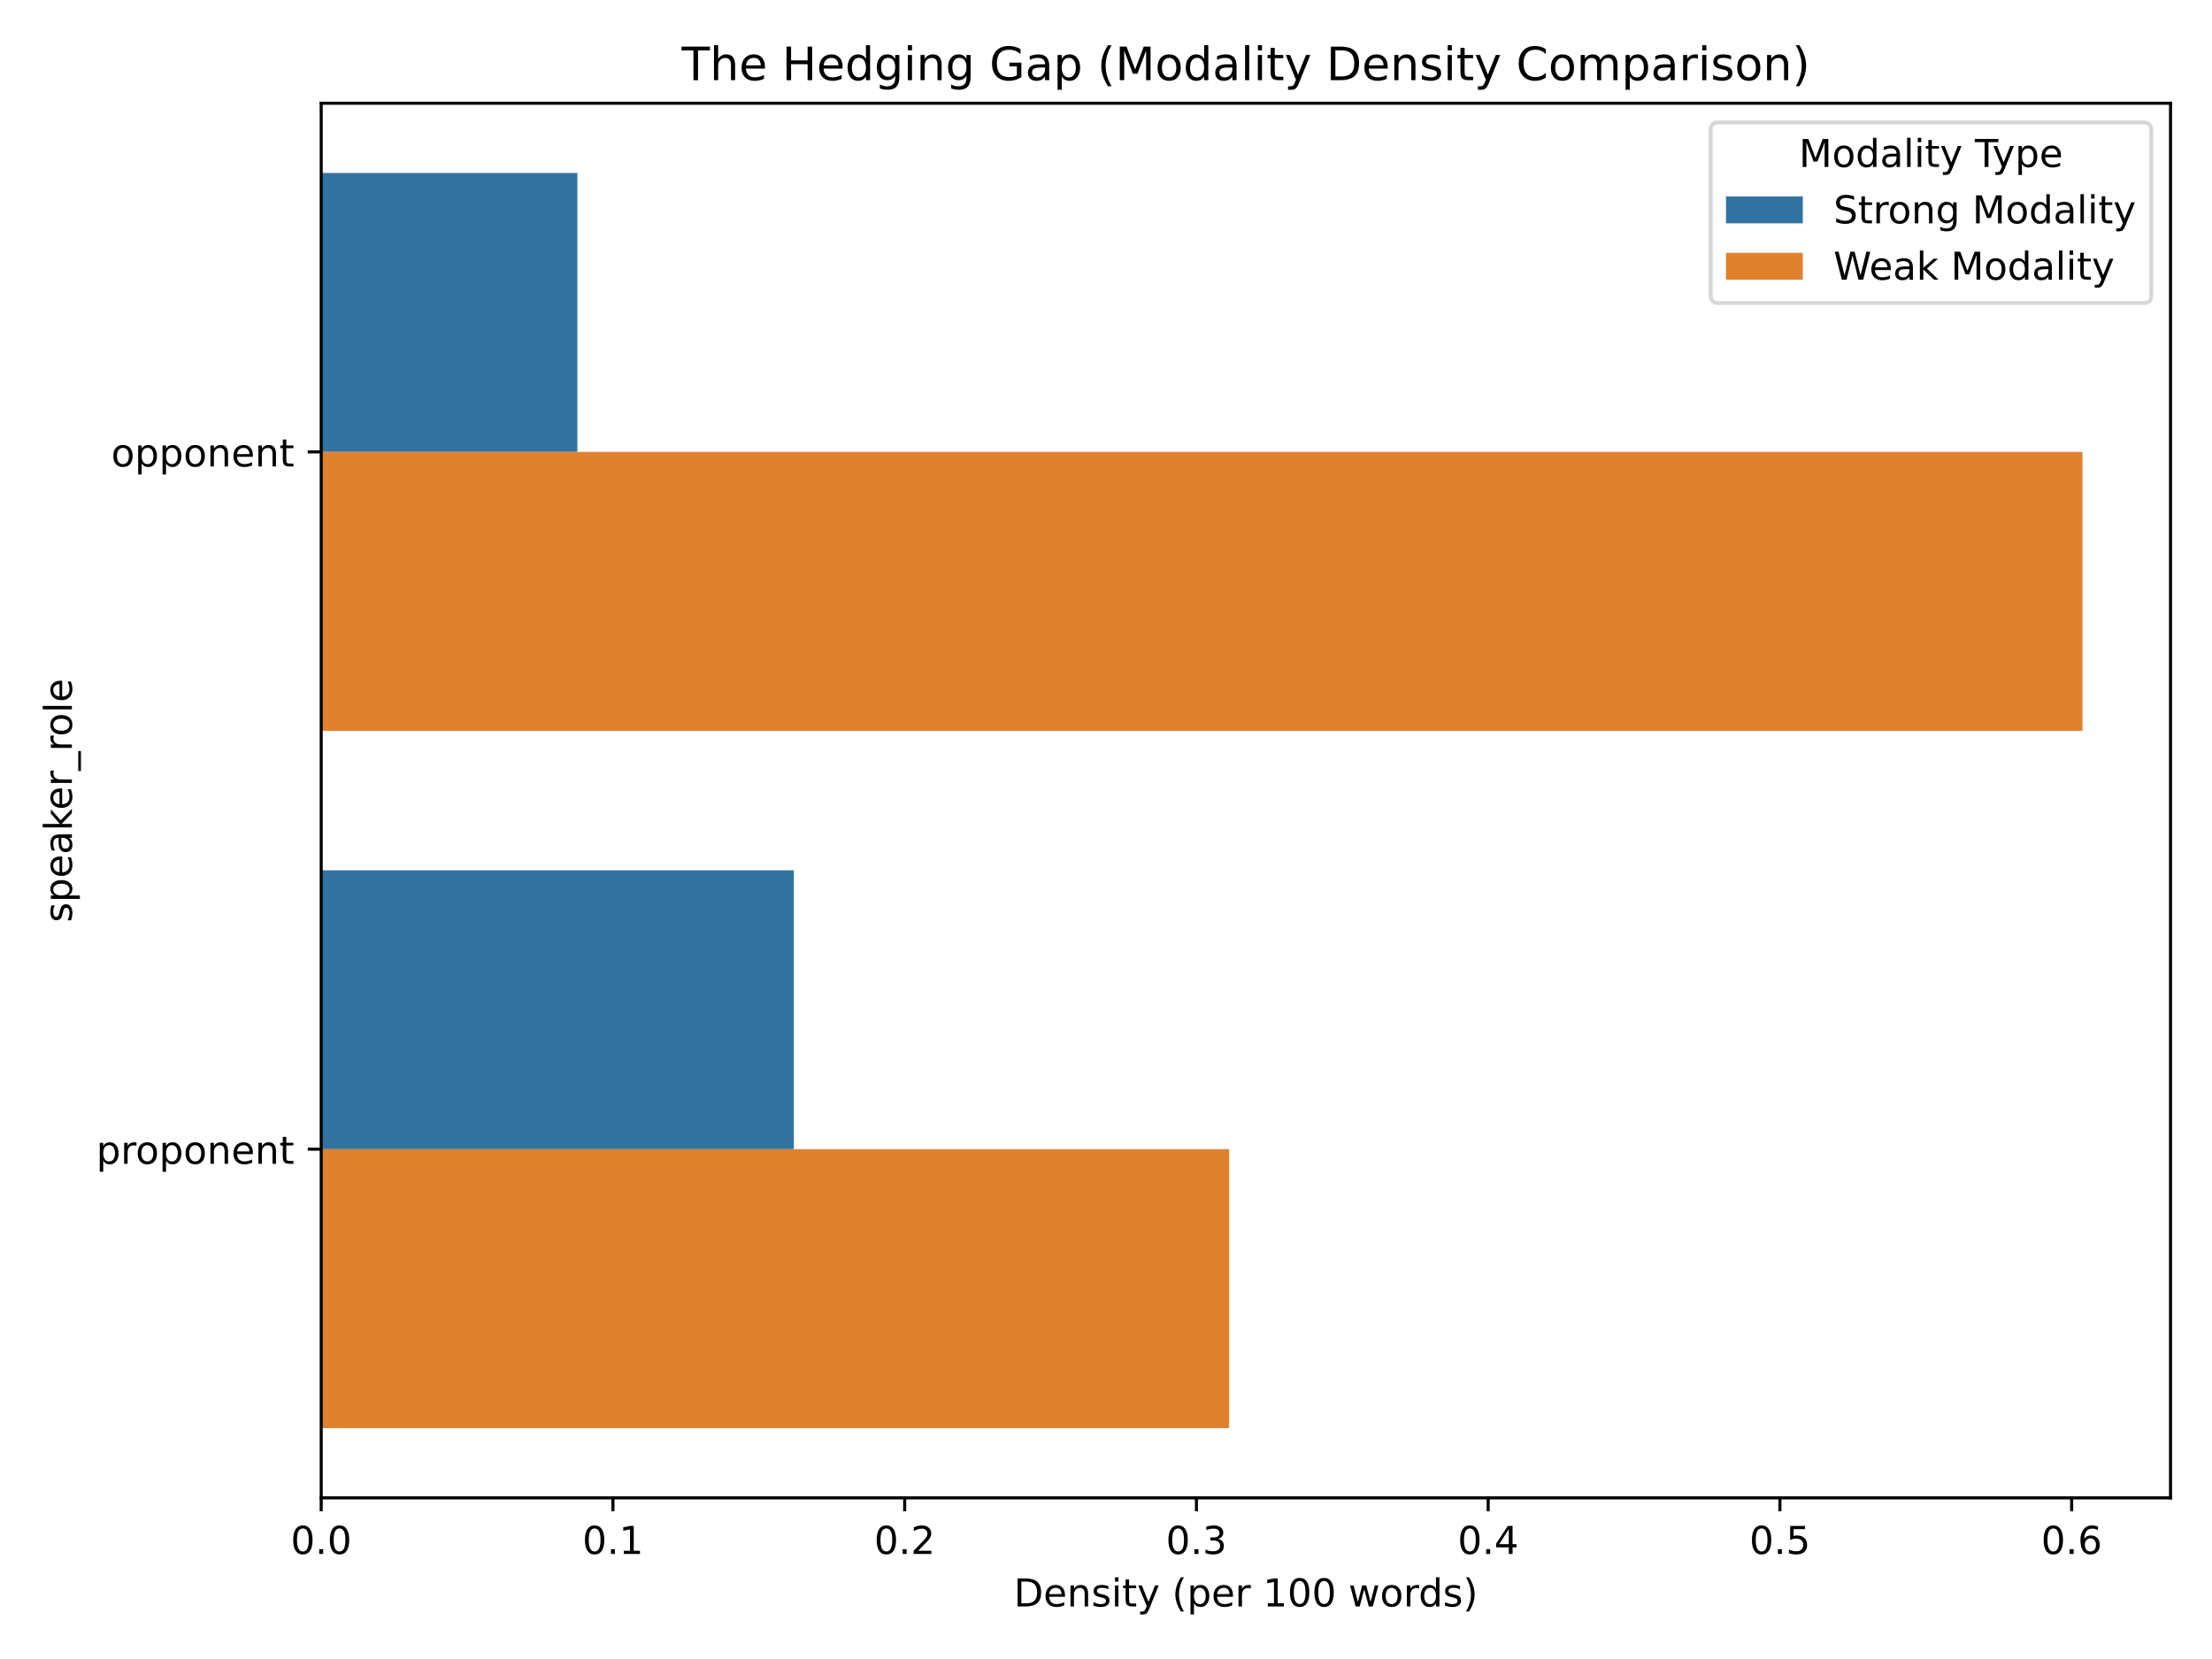
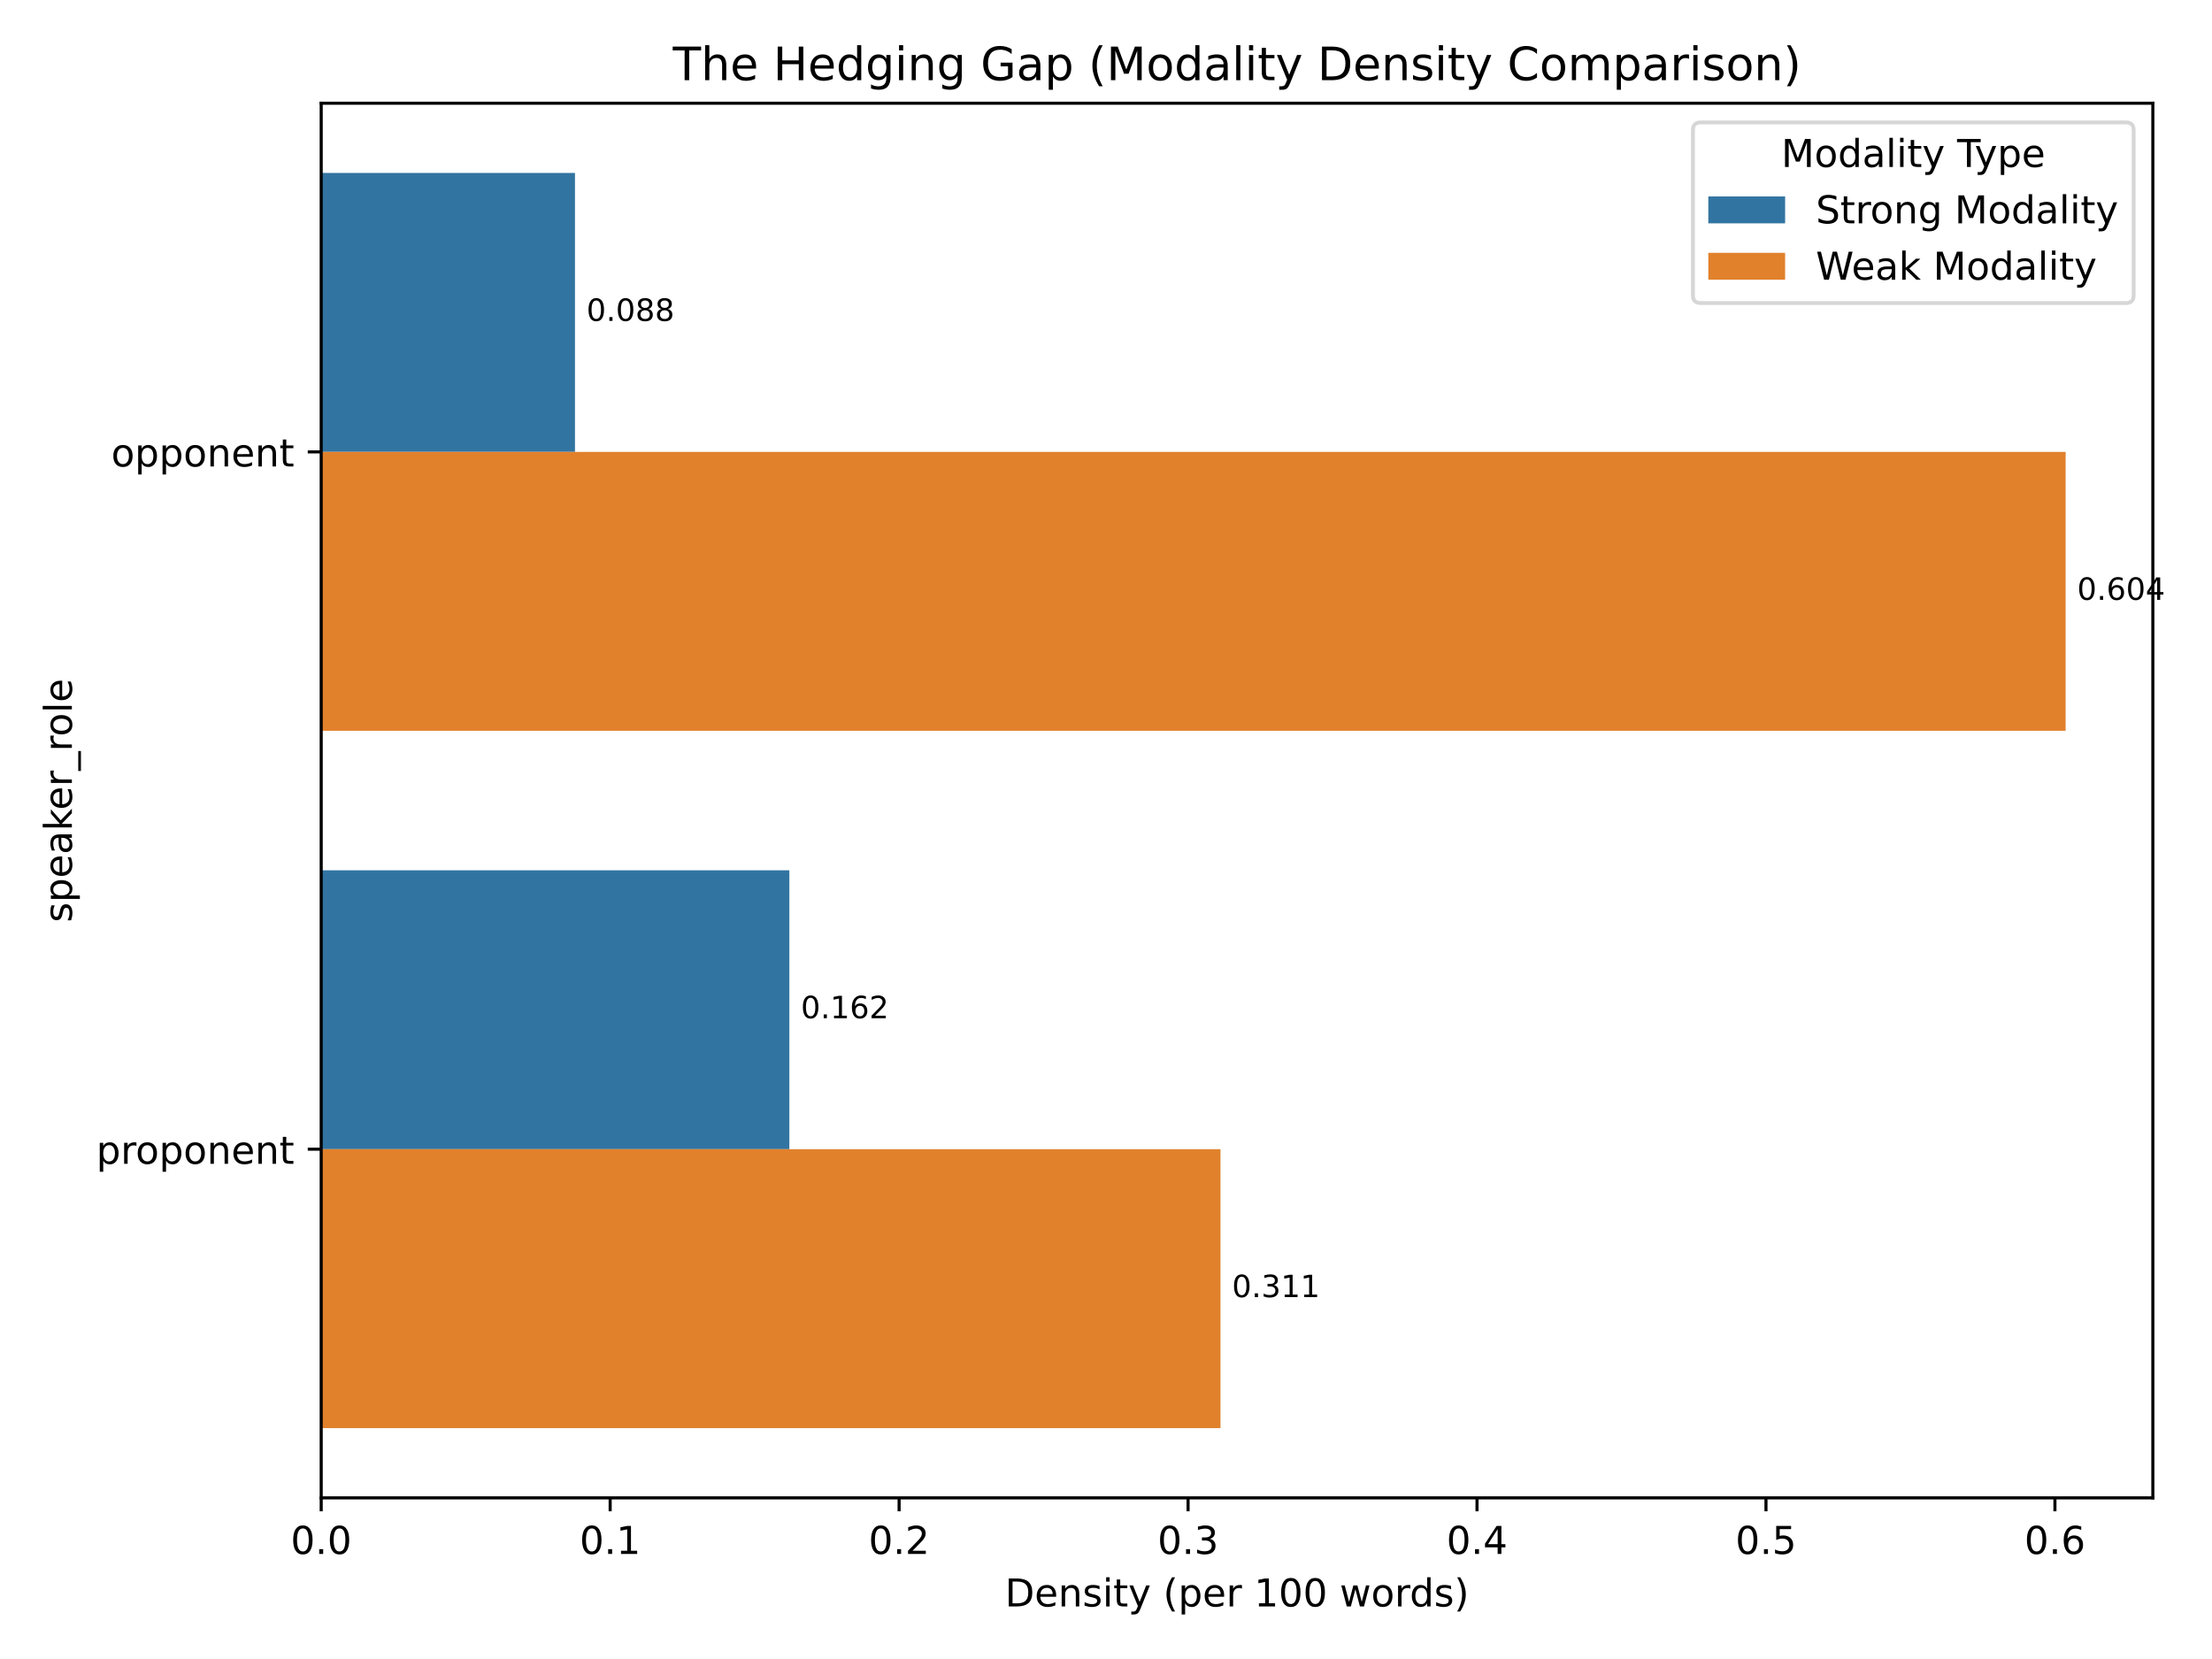
<svg xmlns="http://www.w3.org/2000/svg" xmlns:xlink="http://www.w3.org/1999/xlink" width="576pt" height="432pt" viewBox="0 0 576 432" version="1.1">
  <defs>
    <style type="text/css">*{stroke-linejoin: round; stroke-linecap: butt}</style>
  </defs>
  <g id="figure_1">
    <g id="patch_1">
      <path d="M 0 432  L 576 432  L 576 0  L 0 0  z " style="fill: #ffffff" />
    </g>
    <g id="axes_1">
      <g id="patch_2">
-         <path d="M 83.641 390.04  L 565.2 390.04  L 565.2 26.88  L 83.641 26.88  z " style="fill: #ffffff" />
+         <path d="M 83.641 390.04  L 560.597 390.04  L 560.597 26.88  L 83.641 26.88  z " style="fill: #ffffff" />
      </g>
      <g id="patch_3">
-         <path d="M 83.641 45.038  L 150.361 45.038  L 150.361 117.67  L 83.641 117.67  z " clip-path="url(#p8d3c53ab87)" style="fill: #3274a1" />
+         <path d="M 83.641 45.038  L 149.724 45.038  L 149.724 117.67  L 83.641 117.67  z " clip-path="url(#p340802e835)" style="fill: #3274a1" />
      </g>
      <g id="patch_4">
-         <path d="M 83.641 226.618  L 206.722 226.618  L 206.722 299.25  L 83.641 299.25  z " clip-path="url(#p8d3c53ab87)" style="fill: #3274a1" />
+         <path d="M 83.641 226.618  L 205.545 226.618  L 205.545 299.25  L 83.641 299.25  z " clip-path="url(#p340802e835)" style="fill: #3274a1" />
      </g>
      <g id="patch_5">
-         <path d="M 83.641 117.67  L 542.269 117.67  L 542.269 190.302  L 83.641 190.302  z " clip-path="url(#p8d3c53ab87)" style="fill: #e1812c" />
+         <path d="M 83.641 117.67  L 537.885 117.67  L 537.885 190.302  L 83.641 190.302  z " clip-path="url(#p340802e835)" style="fill: #e1812c" />
      </g>
      <g id="patch_6">
-         <path d="M 83.641 299.25  L 320.069 299.25  L 320.069 371.882  L 83.641 371.882  z " clip-path="url(#p8d3c53ab87)" style="fill: #e1812c" />
+         <path d="M 83.641 299.25  L 317.81 299.25  L 317.81 371.882  L 83.641 371.882  z " clip-path="url(#p340802e835)" style="fill: #e1812c" />
      </g>
      <g id="patch_7">
-         <path d="M 83.641 117.67  L 83.641 117.67  L 83.641 117.67  L 83.641 117.67  z " clip-path="url(#p8d3c53ab87)" style="fill: #3274a1" />
+         <path d="M 83.641 117.67  L 83.641 117.67  L 83.641 117.67  L 83.641 117.67  z " clip-path="url(#p340802e835)" style="fill: #3274a1" />
      </g>
      <g id="patch_8">
-         <path d="M 83.641 117.67  L 83.641 117.67  L 83.641 117.67  L 83.641 117.67  z " clip-path="url(#p8d3c53ab87)" style="fill: #e1812c" />
+         <path d="M 83.641 117.67  L 83.641 117.67  L 83.641 117.67  L 83.641 117.67  z " clip-path="url(#p340802e835)" style="fill: #e1812c" />
      </g>
      <g id="matplotlib.axis_1">
        <g id="xtick_1">
          <g id="line2d_1">
            <defs>
-               <path id="mcd17a9b962" d="M 0 0  L 0 3.5  " style="stroke: #000000; stroke-width: 0.8" />
-             </defs>
-             <g>
-               <use xlink:href="#mcd17a9b962" x="83.641" y="390.04" style="stroke: #000000; stroke-width: 0.8" />
+               <path id="md236bd06fc" d="M 0 0  L 0 3.5  " style="stroke: #000000; stroke-width: 0.8" />
+             </defs>
+             <g>
+               <use xlink:href="#md236bd06fc" x="83.641" y="390.04" style="stroke: #000000; stroke-width: 0.8" />
            </g>
          </g>
          <g id="text_1">
            <g transform="translate(75.68969 404.6384) scale(0.1 -0.1)">
              <defs>
                <path id="DejaVuSans-30" d="M 2034 4250  Q 1547 4250 1301 3770  Q 1056 3291 1056 2328  Q 1056 1369 1301 889  Q 1547 409 2034 409  Q 2525 409 2770 889  Q 3016 1369 3016 2328  Q 3016 3291 2770 3770  Q 2525 4250 2034 4250  z M 2034 4750  Q 2819 4750 3233 4129  Q 3647 3509 3647 2328  Q 3647 1150 3233 529  Q 2819 -91 2034 -91  Q 1250 -91 836 529  Q 422 1150 422 2328  Q 422 3509 836 4129  Q 1250 4750 2034 4750  z " transform="scale(0.015625)" />
                <path id="DejaVuSans-2e" d="M 684 794  L 1344 794  L 1344 0  L 684 0  L 684 794  z " transform="scale(0.015625)" />
              </defs>
              <use xlink:href="#DejaVuSans-30" />
              <use xlink:href="#DejaVuSans-2e" transform="translate(63.62305 0)" />
              <use xlink:href="#DejaVuSans-30" transform="translate(95.41016 0)" />
            </g>
          </g>
        </g>
        <g id="xtick_2">
          <g id="line2d_2">
            <g>
-               <use xlink:href="#mcd17a9b962" x="159.61" y="390.04" style="stroke: #000000; stroke-width: 0.8" />
+               <use xlink:href="#md236bd06fc" x="158.884" y="390.04" style="stroke: #000000; stroke-width: 0.8" />
            </g>
          </g>
          <g id="text_2">
-             <g transform="translate(151.6587 404.6384) scale(0.1 -0.1)">
+             <g transform="translate(150.9325 404.6384) scale(0.1 -0.1)">
              <defs>
                <path id="DejaVuSans-31" d="M 794 531  L 1825 531  L 1825 4091  L 703 3866  L 703 4441  L 1819 4666  L 2450 4666  L 2450 531  L 3481 531  L 3481 0  L 794 0  L 794 531  z " transform="scale(0.015625)" />
              </defs>
              <use xlink:href="#DejaVuSans-30" />
              <use xlink:href="#DejaVuSans-2e" transform="translate(63.62305 0)" />
              <use xlink:href="#DejaVuSans-31" transform="translate(95.41016 0)" />
            </g>
          </g>
        </g>
        <g id="xtick_3">
          <g id="line2d_3">
            <g>
-               <use xlink:href="#mcd17a9b962" x="235.579" y="390.04" style="stroke: #000000; stroke-width: 0.8" />
+               <use xlink:href="#md236bd06fc" x="234.127" y="390.04" style="stroke: #000000; stroke-width: 0.8" />
            </g>
          </g>
          <g id="text_3">
-             <g transform="translate(227.6277 404.6384) scale(0.1 -0.1)">
+             <g transform="translate(226.1754 404.6384) scale(0.1 -0.1)">
              <defs>
                <path id="DejaVuSans-32" d="M 1228 531  L 3431 531  L 3431 0  L 469 0  L 469 531  Q 828 903 1448 1529  Q 2069 2156 2228 2338  Q 2531 2678 2651 2914  Q 2772 3150 2772 3378  Q 2772 3750 2511 3984  Q 2250 4219 1831 4219  Q 1534 4219 1204 4116  Q 875 4013 500 3803  L 500 4441  Q 881 4594 1212 4672  Q 1544 4750 1819 4750  Q 2544 4750 2975 4387  Q 3406 4025 3406 3419  Q 3406 3131 3298 2873  Q 3191 2616 2906 2266  Q 2828 2175 2409 1742  Q 1991 1309 1228 531  z " transform="scale(0.015625)" />
              </defs>
              <use xlink:href="#DejaVuSans-30" />
              <use xlink:href="#DejaVuSans-2e" transform="translate(63.62305 0)" />
              <use xlink:href="#DejaVuSans-32" transform="translate(95.41016 0)" />
            </g>
          </g>
        </g>
        <g id="xtick_4">
          <g id="line2d_4">
            <g>
-               <use xlink:href="#mcd17a9b962" x="311.548" y="390.04" style="stroke: #000000; stroke-width: 0.8" />
+               <use xlink:href="#md236bd06fc" x="309.37" y="390.04" style="stroke: #000000; stroke-width: 0.8" />
            </g>
          </g>
          <g id="text_4">
-             <g transform="translate(303.5967 404.6384) scale(0.1 -0.1)">
+             <g transform="translate(301.4183 404.6384) scale(0.1 -0.1)">
              <defs>
                <path id="DejaVuSans-33" d="M 2597 2516  Q 3050 2419 3304 2112  Q 3559 1806 3559 1356  Q 3559 666 3084 287  Q 2609 -91 1734 -91  Q 1441 -91 1130 -33  Q 819 25 488 141  L 488 750  Q 750 597 1062 519  Q 1375 441 1716 441  Q 2309 441 2620 675  Q 2931 909 2931 1356  Q 2931 1769 2642 2001  Q 2353 2234 1838 2234  L 1294 2234  L 1294 2753  L 1863 2753  Q 2328 2753 2575 2939  Q 2822 3125 2822 3475  Q 2822 3834 2567 4026  Q 2313 4219 1838 4219  Q 1578 4219 1281 4162  Q 984 4106 628 3988  L 628 4550  Q 988 4650 1302 4700  Q 1616 4750 1894 4750  Q 2613 4750 3031 4423  Q 3450 4097 3450 3541  Q 3450 3153 3228 2886  Q 3006 2619 2597 2516  z " transform="scale(0.015625)" />
              </defs>
              <use xlink:href="#DejaVuSans-30" />
              <use xlink:href="#DejaVuSans-2e" transform="translate(63.62305 0)" />
              <use xlink:href="#DejaVuSans-33" transform="translate(95.41016 0)" />
            </g>
          </g>
        </g>
        <g id="xtick_5">
          <g id="line2d_5">
            <g>
-               <use xlink:href="#mcd17a9b962" x="387.517" y="390.04" style="stroke: #000000; stroke-width: 0.8" />
+               <use xlink:href="#md236bd06fc" x="384.613" y="390.04" style="stroke: #000000; stroke-width: 0.8" />
            </g>
          </g>
          <g id="text_5">
-             <g transform="translate(379.5657 404.6384) scale(0.1 -0.1)">
+             <g transform="translate(376.6611 404.6384) scale(0.1 -0.1)">
              <defs>
                <path id="DejaVuSans-34" d="M 2419 4116  L 825 1625  L 2419 1625  L 2419 4116  z M 2253 4666  L 3047 4666  L 3047 1625  L 3713 1625  L 3713 1100  L 3047 1100  L 3047 0  L 2419 0  L 2419 1100  L 313 1100  L 313 1709  L 2253 4666  z " transform="scale(0.015625)" />
              </defs>
              <use xlink:href="#DejaVuSans-30" />
              <use xlink:href="#DejaVuSans-2e" transform="translate(63.62305 0)" />
              <use xlink:href="#DejaVuSans-34" transform="translate(95.41016 0)" />
            </g>
          </g>
        </g>
        <g id="xtick_6">
          <g id="line2d_6">
            <g>
-               <use xlink:href="#mcd17a9b962" x="463.486" y="390.04" style="stroke: #000000; stroke-width: 0.8" />
+               <use xlink:href="#md236bd06fc" x="459.856" y="390.04" style="stroke: #000000; stroke-width: 0.8" />
            </g>
          </g>
          <g id="text_6">
-             <g transform="translate(455.5346 404.6384) scale(0.1 -0.1)">
+             <g transform="translate(451.904 404.6384) scale(0.1 -0.1)">
              <defs>
                <path id="DejaVuSans-35" d="M 691 4666  L 3169 4666  L 3169 4134  L 1269 4134  L 1269 2991  Q 1406 3038 1543 3061  Q 1681 3084 1819 3084  Q 2600 3084 3056 2656  Q 3513 2228 3513 1497  Q 3513 744 3044 326  Q 2575 -91 1722 -91  Q 1428 -91 1123 -41  Q 819 9 494 109  L 494 744  Q 775 591 1075 516  Q 1375 441 1709 441  Q 2250 441 2565 725  Q 2881 1009 2881 1497  Q 2881 1984 2565 2268  Q 2250 2553 1709 2553  Q 1456 2553 1204 2497  Q 953 2441 691 2322  L 691 4666  z " transform="scale(0.015625)" />
              </defs>
              <use xlink:href="#DejaVuSans-30" />
              <use xlink:href="#DejaVuSans-2e" transform="translate(63.62305 0)" />
              <use xlink:href="#DejaVuSans-35" transform="translate(95.41016 0)" />
            </g>
          </g>
        </g>
        <g id="xtick_7">
          <g id="line2d_7">
            <g>
-               <use xlink:href="#mcd17a9b962" x="539.455" y="390.04" style="stroke: #000000; stroke-width: 0.8" />
+               <use xlink:href="#md236bd06fc" x="535.098" y="390.04" style="stroke: #000000; stroke-width: 0.8" />
            </g>
          </g>
          <g id="text_7">
-             <g transform="translate(531.5036 404.6384) scale(0.1 -0.1)">
+             <g transform="translate(527.1469 404.6384) scale(0.1 -0.1)">
              <defs>
                <path id="DejaVuSans-36" d="M 2113 2584  Q 1688 2584 1439 2293  Q 1191 2003 1191 1497  Q 1191 994 1439 701  Q 1688 409 2113 409  Q 2538 409 2786 701  Q 3034 994 3034 1497  Q 3034 2003 2786 2293  Q 2538 2584 2113 2584  z M 3366 4563  L 3366 3988  Q 3128 4100 2886 4159  Q 2644 4219 2406 4219  Q 1781 4219 1451 3797  Q 1122 3375 1075 2522  Q 1259 2794 1537 2939  Q 1816 3084 2150 3084  Q 2853 3084 3261 2657  Q 3669 2231 3669 1497  Q 3669 778 3244 343  Q 2819 -91 2113 -91  Q 1303 -91 875 529  Q 447 1150 447 2328  Q 447 3434 972 4092  Q 1497 4750 2381 4750  Q 2619 4750 2861 4703  Q 3103 4656 3366 4563  z " transform="scale(0.015625)" />
              </defs>
              <use xlink:href="#DejaVuSans-30" />
              <use xlink:href="#DejaVuSans-2e" transform="translate(63.62305 0)" />
              <use xlink:href="#DejaVuSans-36" transform="translate(95.41016 0)" />
            </g>
          </g>
        </g>
        <g id="text_8">
-           <g transform="translate(263.998 418.3166) scale(0.1 -0.1)">
+           <g transform="translate(261.6965 418.3166) scale(0.1 -0.1)">
            <defs>
              <path id="DejaVuSans-44" d="M 1259 4147  L 1259 519  L 2022 519  Q 2988 519 3436 956  Q 3884 1394 3884 2338  Q 3884 3275 3436 3711  Q 2988 4147 2022 4147  L 1259 4147  z M 628 4666  L 1925 4666  Q 3281 4666 3915 4102  Q 4550 3538 4550 2338  Q 4550 1131 3912 565  Q 3275 0 1925 0  L 628 0  L 628 4666  z " transform="scale(0.015625)" />
              <path id="DejaVuSans-65" d="M 3597 1894  L 3597 1613  L 953 1613  Q 991 1019 1311 708  Q 1631 397 2203 397  Q 2534 397 2845 478  Q 3156 559 3463 722  L 3463 178  Q 3153 47 2828 -22  Q 2503 -91 2169 -91  Q 1331 -91 842 396  Q 353 884 353 1716  Q 353 2575 817 3079  Q 1281 3584 2069 3584  Q 2775 3584 3186 3129  Q 3597 2675 3597 1894  z M 3022 2063  Q 3016 2534 2758 2815  Q 2500 3097 2075 3097  Q 1594 3097 1305 2825  Q 1016 2553 972 2059  L 3022 2063  z " transform="scale(0.015625)" />
              <path id="DejaVuSans-6e" d="M 3513 2113  L 3513 0  L 2938 0  L 2938 2094  Q 2938 2591 2744 2837  Q 2550 3084 2163 3084  Q 1697 3084 1428 2787  Q 1159 2491 1159 1978  L 1159 0  L 581 0  L 581 3500  L 1159 3500  L 1159 2956  Q 1366 3272 1645 3428  Q 1925 3584 2291 3584  Q 2894 3584 3203 3211  Q 3513 2838 3513 2113  z " transform="scale(0.015625)" />
              <path id="DejaVuSans-73" d="M 2834 3397  L 2834 2853  Q 2591 2978 2328 3040  Q 2066 3103 1784 3103  Q 1356 3103 1142 2972  Q 928 2841 928 2578  Q 928 2378 1081 2264  Q 1234 2150 1697 2047  L 1894 2003  Q 2506 1872 2764 1633  Q 3022 1394 3022 966  Q 3022 478 2636 193  Q 2250 -91 1575 -91  Q 1294 -91 989 -36  Q 684 19 347 128  L 347 722  Q 666 556 975 473  Q 1284 391 1588 391  Q 1994 391 2212 530  Q 2431 669 2431 922  Q 2431 1156 2273 1281  Q 2116 1406 1581 1522  L 1381 1569  Q 847 1681 609 1914  Q 372 2147 372 2553  Q 372 3047 722 3315  Q 1072 3584 1716 3584  Q 2034 3584 2315 3537  Q 2597 3491 2834 3397  z " transform="scale(0.015625)" />
              <path id="DejaVuSans-69" d="M 603 3500  L 1178 3500  L 1178 0  L 603 0  L 603 3500  z M 603 4863  L 1178 4863  L 1178 4134  L 603 4134  L 603 4863  z " transform="scale(0.015625)" />
              <path id="DejaVuSans-74" d="M 1172 4494  L 1172 3500  L 2356 3500  L 2356 3053  L 1172 3053  L 1172 1153  Q 1172 725 1289 603  Q 1406 481 1766 481  L 2356 481  L 2356 0  L 1766 0  Q 1100 0 847 248  Q 594 497 594 1153  L 594 3053  L 172 3053  L 172 3500  L 594 3500  L 594 4494  L 1172 4494  z " transform="scale(0.015625)" />
              <path id="DejaVuSans-79" d="M 2059 -325  Q 1816 -950 1584 -1140  Q 1353 -1331 966 -1331  L 506 -1331  L 506 -850  L 844 -850  Q 1081 -850 1212 -737  Q 1344 -625 1503 -206  L 1606 56  L 191 3500  L 800 3500  L 1894 763  L 2988 3500  L 3597 3500  L 2059 -325  z " transform="scale(0.015625)" />
              <path id="DejaVuSans-20" transform="scale(0.015625)" />
              <path id="DejaVuSans-28" d="M 1984 4856  Q 1566 4138 1362 3434  Q 1159 2731 1159 2009  Q 1159 1288 1364 580  Q 1569 -128 1984 -844  L 1484 -844  Q 1016 -109 783 600  Q 550 1309 550 2009  Q 550 2706 781 3412  Q 1013 4119 1484 4856  L 1984 4856  z " transform="scale(0.015625)" />
              <path id="DejaVuSans-70" d="M 1159 525  L 1159 -1331  L 581 -1331  L 581 3500  L 1159 3500  L 1159 2969  Q 1341 3281 1617 3432  Q 1894 3584 2278 3584  Q 2916 3584 3314 3078  Q 3713 2572 3713 1747  Q 3713 922 3314 415  Q 2916 -91 2278 -91  Q 1894 -91 1617 61  Q 1341 213 1159 525  z M 3116 1747  Q 3116 2381 2855 2742  Q 2594 3103 2138 3103  Q 1681 3103 1420 2742  Q 1159 2381 1159 1747  Q 1159 1113 1420 752  Q 1681 391 2138 391  Q 2594 391 2855 752  Q 3116 1113 3116 1747  z " transform="scale(0.015625)" />
              <path id="DejaVuSans-72" d="M 2631 2963  Q 2534 3019 2420 3045  Q 2306 3072 2169 3072  Q 1681 3072 1420 2755  Q 1159 2438 1159 1844  L 1159 0  L 581 0  L 581 3500  L 1159 3500  L 1159 2956  Q 1341 3275 1631 3429  Q 1922 3584 2338 3584  Q 2397 3584 2469 3576  Q 2541 3569 2628 3553  L 2631 2963  z " transform="scale(0.015625)" />
              <path id="DejaVuSans-77" d="M 269 3500  L 844 3500  L 1563 769  L 2278 3500  L 2956 3500  L 3675 769  L 4391 3500  L 4966 3500  L 4050 0  L 3372 0  L 2619 2869  L 1863 0  L 1184 0  L 269 3500  z " transform="scale(0.015625)" />
              <path id="DejaVuSans-6f" d="M 1959 3097  Q 1497 3097 1228 2736  Q 959 2375 959 1747  Q 959 1119 1226 758  Q 1494 397 1959 397  Q 2419 397 2687 759  Q 2956 1122 2956 1747  Q 2956 2369 2687 2733  Q 2419 3097 1959 3097  z M 1959 3584  Q 2709 3584 3137 3096  Q 3566 2609 3566 1747  Q 3566 888 3137 398  Q 2709 -91 1959 -91  Q 1206 -91 779 398  Q 353 888 353 1747  Q 353 2609 779 3096  Q 1206 3584 1959 3584  z " transform="scale(0.015625)" />
              <path id="DejaVuSans-64" d="M 2906 2969  L 2906 4863  L 3481 4863  L 3481 0  L 2906 0  L 2906 525  Q 2725 213 2448 61  Q 2172 -91 1784 -91  Q 1150 -91 751 415  Q 353 922 353 1747  Q 353 2572 751 3078  Q 1150 3584 1784 3584  Q 2172 3584 2448 3432  Q 2725 3281 2906 2969  z M 947 1747  Q 947 1113 1208 752  Q 1469 391 1925 391  Q 2381 391 2643 752  Q 2906 1113 2906 1747  Q 2906 2381 2643 2742  Q 2381 3103 1925 3103  Q 1469 3103 1208 2742  Q 947 2381 947 1747  z " transform="scale(0.015625)" />
              <path id="DejaVuSans-29" d="M 513 4856  L 1013 4856  Q 1481 4119 1714 3412  Q 1947 2706 1947 2009  Q 1947 1309 1714 600  Q 1481 -109 1013 -844  L 513 -844  Q 928 -128 1133 580  Q 1338 1288 1338 2009  Q 1338 2731 1133 3434  Q 928 4138 513 4856  z " transform="scale(0.015625)" />
            </defs>
            <use xlink:href="#DejaVuSans-44" />
            <use xlink:href="#DejaVuSans-65" transform="translate(77.00195 0)" />
            <use xlink:href="#DejaVuSans-6e" transform="translate(138.5254 0)" />
            <use xlink:href="#DejaVuSans-73" transform="translate(201.9043 0)" />
            <use xlink:href="#DejaVuSans-69" transform="translate(254.0039 0)" />
            <use xlink:href="#DejaVuSans-74" transform="translate(281.7871 0)" />
            <use xlink:href="#DejaVuSans-79" transform="translate(320.9961 0)" />
            <use xlink:href="#DejaVuSans-20" transform="translate(380.1758 0)" />
            <use xlink:href="#DejaVuSans-28" transform="translate(411.9629 0)" />
            <use xlink:href="#DejaVuSans-70" transform="translate(450.9766 0)" />
            <use xlink:href="#DejaVuSans-65" transform="translate(514.4531 0)" />
            <use xlink:href="#DejaVuSans-72" transform="translate(575.9766 0)" />
            <use xlink:href="#DejaVuSans-20" transform="translate(617.0898 0)" />
            <use xlink:href="#DejaVuSans-31" transform="translate(648.877 0)" />
            <use xlink:href="#DejaVuSans-30" transform="translate(712.5 0)" />
            <use xlink:href="#DejaVuSans-30" transform="translate(776.123 0)" />
            <use xlink:href="#DejaVuSans-20" transform="translate(839.7461 0)" />
            <use xlink:href="#DejaVuSans-77" transform="translate(871.5332 0)" />
            <use xlink:href="#DejaVuSans-6f" transform="translate(953.3203 0)" />
            <use xlink:href="#DejaVuSans-72" transform="translate(1014.502 0)" />
            <use xlink:href="#DejaVuSans-64" transform="translate(1053.865 0)" />
            <use xlink:href="#DejaVuSans-73" transform="translate(1117.342 0)" />
            <use xlink:href="#DejaVuSans-29" transform="translate(1169.441 0)" />
          </g>
        </g>
      </g>
      <g id="matplotlib.axis_2">
        <g id="ytick_1">
          <g id="line2d_8">
            <defs>
-               <path id="m27144380e9" d="M 0 0  L -3.5 0  " style="stroke: #000000; stroke-width: 0.8" />
-             </defs>
-             <g>
-               <use xlink:href="#m27144380e9" x="83.641" y="117.67" style="stroke: #000000; stroke-width: 0.8" />
+               <path id="mb239a57dff" d="M 0 0  L -3.5 0  " style="stroke: #000000; stroke-width: 0.8" />
+             </defs>
+             <g>
+               <use xlink:href="#mb239a57dff" x="83.641" y="117.67" style="stroke: #000000; stroke-width: 0.8" />
            </g>
          </g>
          <g id="text_9">
            <g transform="translate(28.95844 121.4692) scale(0.1 -0.1)">
              <use xlink:href="#DejaVuSans-6f" />
              <use xlink:href="#DejaVuSans-70" transform="translate(61.18164 0)" />
              <use xlink:href="#DejaVuSans-70" transform="translate(124.6582 0)" />
              <use xlink:href="#DejaVuSans-6f" transform="translate(188.1348 0)" />
              <use xlink:href="#DejaVuSans-6e" transform="translate(249.3164 0)" />
              <use xlink:href="#DejaVuSans-65" transform="translate(312.6953 0)" />
              <use xlink:href="#DejaVuSans-6e" transform="translate(374.2188 0)" />
              <use xlink:href="#DejaVuSans-74" transform="translate(437.5977 0)" />
            </g>
          </g>
        </g>
        <g id="ytick_2">
          <g id="line2d_9">
            <g>
-               <use xlink:href="#m27144380e9" x="83.641" y="299.25" style="stroke: #000000; stroke-width: 0.8" />
+               <use xlink:href="#mb239a57dff" x="83.641" y="299.25" style="stroke: #000000; stroke-width: 0.8" />
            </g>
          </g>
          <g id="text_10">
            <g transform="translate(25.0725 303.0492) scale(0.1 -0.1)">
              <use xlink:href="#DejaVuSans-70" />
              <use xlink:href="#DejaVuSans-72" transform="translate(63.47656 0)" />
              <use xlink:href="#DejaVuSans-6f" transform="translate(102.3398 0)" />
              <use xlink:href="#DejaVuSans-70" transform="translate(163.5215 0)" />
              <use xlink:href="#DejaVuSans-6f" transform="translate(226.998 0)" />
              <use xlink:href="#DejaVuSans-6e" transform="translate(288.1797 0)" />
              <use xlink:href="#DejaVuSans-65" transform="translate(351.5586 0)" />
              <use xlink:href="#DejaVuSans-6e" transform="translate(413.082 0)" />
              <use xlink:href="#DejaVuSans-74" transform="translate(476.4609 0)" />
            </g>
          </g>
        </g>
        <g id="text_11">
          <g transform="translate(18.71469 240.1936) rotate(-90) scale(0.1 -0.1)">
            <defs>
              <path id="DejaVuSans-61" d="M 2194 1759  Q 1497 1759 1228 1600  Q 959 1441 959 1056  Q 959 750 1161 570  Q 1363 391 1709 391  Q 2188 391 2477 730  Q 2766 1069 2766 1631  L 2766 1759  L 2194 1759  z M 3341 1997  L 3341 0  L 2766 0  L 2766 531  Q 2569 213 2275 61  Q 1981 -91 1556 -91  Q 1019 -91 701 211  Q 384 513 384 1019  Q 384 1609 779 1909  Q 1175 2209 1959 2209  L 2766 2209  L 2766 2266  Q 2766 2663 2505 2880  Q 2244 3097 1772 3097  Q 1472 3097 1187 3025  Q 903 2953 641 2809  L 641 3341  Q 956 3463 1253 3523  Q 1550 3584 1831 3584  Q 2591 3584 2966 3190  Q 3341 2797 3341 1997  z " transform="scale(0.015625)" />
              <path id="DejaVuSans-6b" d="M 581 4863  L 1159 4863  L 1159 1991  L 2875 3500  L 3609 3500  L 1753 1863  L 3688 0  L 2938 0  L 1159 1709  L 1159 0  L 581 0  L 581 4863  z " transform="scale(0.015625)" />
              <path id="DejaVuSans-5f" d="M 3263 -1063  L 3263 -1509  L -63 -1509  L -63 -1063  L 3263 -1063  z " transform="scale(0.015625)" />
              <path id="DejaVuSans-6c" d="M 603 4863  L 1178 4863  L 1178 0  L 603 0  L 603 4863  z " transform="scale(0.015625)" />
            </defs>
            <use xlink:href="#DejaVuSans-73" />
            <use xlink:href="#DejaVuSans-70" transform="translate(52.09961 0)" />
            <use xlink:href="#DejaVuSans-65" transform="translate(115.5762 0)" />
            <use xlink:href="#DejaVuSans-61" transform="translate(177.0996 0)" />
            <use xlink:href="#DejaVuSans-6b" transform="translate(238.3789 0)" />
            <use xlink:href="#DejaVuSans-65" transform="translate(292.6641 0)" />
            <use xlink:href="#DejaVuSans-72" transform="translate(354.1875 0)" />
            <use xlink:href="#DejaVuSans-5f" transform="translate(395.3008 0)" />
            <use xlink:href="#DejaVuSans-72" transform="translate(445.3008 0)" />
            <use xlink:href="#DejaVuSans-6f" transform="translate(484.1641 0)" />
            <use xlink:href="#DejaVuSans-6c" transform="translate(545.3457 0)" />
            <use xlink:href="#DejaVuSans-65" transform="translate(573.1289 0)" />
          </g>
        </g>
      </g>
      <g id="line2d_10">
-         <path clip-path="url(#p8d3c53ab87)" style="fill: none; stroke: #424242; stroke-width: 2.25; stroke-linecap: square" />
+         <path clip-path="url(#p340802e835)" style="fill: none; stroke: #424242; stroke-width: 2.25; stroke-linecap: square" />
      </g>
      <g id="line2d_11">
-         <path clip-path="url(#p8d3c53ab87)" style="fill: none; stroke: #424242; stroke-width: 2.25; stroke-linecap: square" />
+         <path clip-path="url(#p340802e835)" style="fill: none; stroke: #424242; stroke-width: 2.25; stroke-linecap: square" />
      </g>
      <g id="line2d_12">
-         <path clip-path="url(#p8d3c53ab87)" style="fill: none; stroke: #424242; stroke-width: 2.25; stroke-linecap: square" />
+         <path clip-path="url(#p340802e835)" style="fill: none; stroke: #424242; stroke-width: 2.25; stroke-linecap: square" />
      </g>
      <g id="line2d_13">
-         <path clip-path="url(#p8d3c53ab87)" style="fill: none; stroke: #424242; stroke-width: 2.25; stroke-linecap: square" />
+         <path clip-path="url(#p340802e835)" style="fill: none; stroke: #424242; stroke-width: 2.25; stroke-linecap: square" />
      </g>
      <g id="patch_9">
        <path d="M 83.641 390.04  L 83.641 26.88  " style="fill: none; stroke: #000000; stroke-width: 0.8; stroke-linejoin: miter; stroke-linecap: square" />
      </g>
      <g id="patch_10">
-         <path d="M 565.2 390.04  L 565.2 26.88  " style="fill: none; stroke: #000000; stroke-width: 0.8; stroke-linejoin: miter; stroke-linecap: square" />
+         <path d="M 560.597 390.04  L 560.597 26.88  " style="fill: none; stroke: #000000; stroke-width: 0.8; stroke-linejoin: miter; stroke-linecap: square" />
      </g>
      <g id="patch_11">
-         <path d="M 83.641 390.04  L 565.2 390.04  " style="fill: none; stroke: #000000; stroke-width: 0.8; stroke-linejoin: miter; stroke-linecap: square" />
+         <path d="M 83.641 390.04  L 560.597 390.04  " style="fill: none; stroke: #000000; stroke-width: 0.8; stroke-linejoin: miter; stroke-linecap: square" />
      </g>
      <g id="patch_12">
-         <path d="M 83.641 26.88  L 565.2 26.88  " style="fill: none; stroke: #000000; stroke-width: 0.8; stroke-linejoin: miter; stroke-linecap: square" />
+         <path d="M 83.641 26.88  L 560.597 26.88  " style="fill: none; stroke: #000000; stroke-width: 0.8; stroke-linejoin: miter; stroke-linecap: square" />
      </g>
      <g id="text_12">
-         <g transform="translate(177.5041 20.88) scale(0.12 -0.12)">
+         <g transform="translate(152.7235 83.5615) scale(0.08 -0.08)">
+           <defs>
+             <path id="DejaVuSans-38" d="M 2034 2216  Q 1584 2216 1326 1975  Q 1069 1734 1069 1313  Q 1069 891 1326 650  Q 1584 409 2034 409  Q 2484 409 2743 651  Q 3003 894 3003 1313  Q 3003 1734 2745 1975  Q 2488 2216 2034 2216  z M 1403 2484  Q 997 2584 770 2862  Q 544 3141 544 3541  Q 544 4100 942 4425  Q 1341 4750 2034 4750  Q 2731 4750 3128 4425  Q 3525 4100 3525 3541  Q 3525 3141 3298 2862  Q 3072 2584 2669 2484  Q 3125 2378 3379 2068  Q 3634 1759 3634 1313  Q 3634 634 3220 271  Q 2806 -91 2034 -91  Q 1263 -91 848 271  Q 434 634 434 1313  Q 434 1759 690 2068  Q 947 2378 1403 2484  z M 1172 3481  Q 1172 3119 1398 2916  Q 1625 2713 2034 2713  Q 2441 2713 2670 2916  Q 2900 3119 2900 3481  Q 2900 3844 2670 4047  Q 2441 4250 2034 4250  Q 1625 4250 1398 4047  Q 1172 3844 1172 3481  z " transform="scale(0.015625)" />
+           </defs>
+           <use xlink:href="#DejaVuSans-30" />
+           <use xlink:href="#DejaVuSans-2e" transform="translate(63.62305 0)" />
+           <use xlink:href="#DejaVuSans-30" transform="translate(95.41016 0)" />
+           <use xlink:href="#DejaVuSans-38" transform="translate(159.0332 0)" />
+           <use xlink:href="#DejaVuSans-38" transform="translate(222.6562 0)" />
+         </g>
+       </g>
+       <g id="text_13">
+         <g transform="translate(208.5453 265.1415) scale(0.08 -0.08)">
+           <use xlink:href="#DejaVuSans-30" />
+           <use xlink:href="#DejaVuSans-2e" transform="translate(63.62305 0)" />
+           <use xlink:href="#DejaVuSans-31" transform="translate(95.41016 0)" />
+           <use xlink:href="#DejaVuSans-36" transform="translate(159.0332 0)" />
+           <use xlink:href="#DejaVuSans-32" transform="translate(222.6562 0)" />
+         </g>
+       </g>
+       <g id="text_14">
+         <g transform="translate(540.885 156.1935) scale(0.08 -0.08)">
+           <use xlink:href="#DejaVuSans-30" />
+           <use xlink:href="#DejaVuSans-2e" transform="translate(63.62305 0)" />
+           <use xlink:href="#DejaVuSans-36" transform="translate(95.41016 0)" />
+           <use xlink:href="#DejaVuSans-30" transform="translate(159.0332 0)" />
+           <use xlink:href="#DejaVuSans-34" transform="translate(222.6562 0)" />
+         </g>
+       </g>
+       <g id="text_15">
+         <g transform="translate(320.8096 337.7735) scale(0.08 -0.08)">
+           <use xlink:href="#DejaVuSans-30" />
+           <use xlink:href="#DejaVuSans-2e" transform="translate(63.62305 0)" />
+           <use xlink:href="#DejaVuSans-33" transform="translate(95.41016 0)" />
+           <use xlink:href="#DejaVuSans-31" transform="translate(159.0332 0)" />
+           <use xlink:href="#DejaVuSans-31" transform="translate(222.6562 0)" />
+         </g>
+       </g>
+       <g id="text_16">
+         <g transform="translate(175.2026 20.88) scale(0.12 -0.12)">
          <defs>
            <path id="DejaVuSans-54" d="M -19 4666  L 3928 4666  L 3928 4134  L 2272 4134  L 2272 0  L 1638 0  L 1638 4134  L -19 4134  L -19 4666  z " transform="scale(0.015625)" />
            <path id="DejaVuSans-68" d="M 3513 2113  L 3513 0  L 2938 0  L 2938 2094  Q 2938 2591 2744 2837  Q 2550 3084 2163 3084  Q 1697 3084 1428 2787  Q 1159 2491 1159 1978  L 1159 0  L 581 0  L 581 4863  L 1159 4863  L 1159 2956  Q 1366 3272 1645 3428  Q 1925 3584 2291 3584  Q 2894 3584 3203 3211  Q 3513 2838 3513 2113  z " transform="scale(0.015625)" />
            <path id="DejaVuSans-48" d="M 628 4666  L 1259 4666  L 1259 2753  L 3553 2753  L 3553 4666  L 4184 4666  L 4184 0  L 3553 0  L 3553 2222  L 1259 2222  L 1259 0  L 628 0  L 628 4666  z " transform="scale(0.015625)" />
            <path id="DejaVuSans-67" d="M 2906 1791  Q 2906 2416 2648 2759  Q 2391 3103 1925 3103  Q 1463 3103 1205 2759  Q 947 2416 947 1791  Q 947 1169 1205 825  Q 1463 481 1925 481  Q 2391 481 2648 825  Q 2906 1169 2906 1791  z M 3481 434  Q 3481 -459 3084 -895  Q 2688 -1331 1869 -1331  Q 1566 -1331 1297 -1286  Q 1028 -1241 775 -1147  L 775 -588  Q 1028 -725 1275 -790  Q 1522 -856 1778 -856  Q 2344 -856 2625 -561  Q 2906 -266 2906 331  L 2906 616  Q 2728 306 2450 153  Q 2172 0 1784 0  Q 1141 0 747 490  Q 353 981 353 1791  Q 353 2603 747 3093  Q 1141 3584 1784 3584  Q 2172 3584 2450 3431  Q 2728 3278 2906 2969  L 2906 3500  L 3481 3500  L 3481 434  z " transform="scale(0.015625)" />
            <path id="DejaVuSans-47" d="M 3809 666  L 3809 1919  L 2778 1919  L 2778 2438  L 4434 2438  L 4434 434  Q 4069 175 3628 42  Q 3188 -91 2688 -91  Q 1594 -91 976 548  Q 359 1188 359 2328  Q 359 3472 976 4111  Q 1594 4750 2688 4750  Q 3144 4750 3555 4637  Q 3966 4525 4313 4306  L 4313 3634  Q 3963 3931 3569 4081  Q 3175 4231 2741 4231  Q 1884 4231 1454 3753  Q 1025 3275 1025 2328  Q 1025 1384 1454 906  Q 1884 428 2741 428  Q 3075 428 3337 486  Q 3600 544 3809 666  z " transform="scale(0.015625)" />
            <path id="DejaVuSans-4d" d="M 628 4666  L 1569 4666  L 2759 1491  L 3956 4666  L 4897 4666  L 4897 0  L 4281 0  L 4281 4097  L 3078 897  L 2444 897  L 1241 4097  L 1241 0  L 628 0  L 628 4666  z " transform="scale(0.015625)" />
            <path id="DejaVuSans-43" d="M 4122 4306  L 4122 3641  Q 3803 3938 3442 4084  Q 3081 4231 2675 4231  Q 1875 4231 1450 3742  Q 1025 3253 1025 2328  Q 1025 1406 1450 917  Q 1875 428 2675 428  Q 3081 428 3442 575  Q 3803 722 4122 1019  L 4122 359  Q 3791 134 3420 21  Q 3050 -91 2638 -91  Q 1578 -91 968 557  Q 359 1206 359 2328  Q 359 3453 968 4101  Q 1578 4750 2638 4750  Q 3056 4750 3426 4639  Q 3797 4528 4122 4306  z " transform="scale(0.015625)" />
            <path id="DejaVuSans-6d" d="M 3328 2828  Q 3544 3216 3844 3400  Q 4144 3584 4550 3584  Q 5097 3584 5394 3201  Q 5691 2819 5691 2113  L 5691 0  L 5113 0  L 5113 2094  Q 5113 2597 4934 2840  Q 4756 3084 4391 3084  Q 3944 3084 3684 2787  Q 3425 2491 3425 1978  L 3425 0  L 2847 0  L 2847 2094  Q 2847 2600 2669 2842  Q 2491 3084 2119 3084  Q 1678 3084 1418 2786  Q 1159 2488 1159 1978  L 1159 0  L 581 0  L 581 3500  L 1159 3500  L 1159 2956  Q 1356 3278 1631 3431  Q 1906 3584 2284 3584  Q 2666 3584 2933 3390  Q 3200 3197 3328 2828  z " transform="scale(0.015625)" />
          </defs>
          <use xlink:href="#DejaVuSans-54" />
          <use xlink:href="#DejaVuSans-68" transform="translate(61.08398 0)" />
          <use xlink:href="#DejaVuSans-65" transform="translate(124.4629 0)" />
          <use xlink:href="#DejaVuSans-20" transform="translate(185.9863 0)" />
          <use xlink:href="#DejaVuSans-48" transform="translate(217.7734 0)" />
          <use xlink:href="#DejaVuSans-65" transform="translate(292.9688 0)" />
          <use xlink:href="#DejaVuSans-64" transform="translate(354.4922 0)" />
          <use xlink:href="#DejaVuSans-67" transform="translate(417.9688 0)" />
          <use xlink:href="#DejaVuSans-69" transform="translate(481.4453 0)" />
          <use xlink:href="#DejaVuSans-6e" transform="translate(509.2285 0)" />
          <use xlink:href="#DejaVuSans-67" transform="translate(572.6074 0)" />
          <use xlink:href="#DejaVuSans-20" transform="translate(636.084 0)" />
          <use xlink:href="#DejaVuSans-47" transform="translate(667.8711 0)" />
          <use xlink:href="#DejaVuSans-61" transform="translate(745.3613 0)" />
          <use xlink:href="#DejaVuSans-70" transform="translate(806.6406 0)" />
          <use xlink:href="#DejaVuSans-20" transform="translate(870.1172 0)" />
          <use xlink:href="#DejaVuSans-28" transform="translate(901.9043 0)" />
          <use xlink:href="#DejaVuSans-4d" transform="translate(940.918 0)" />
          <use xlink:href="#DejaVuSans-6f" transform="translate(1027.197 0)" />
          <use xlink:href="#DejaVuSans-64" transform="translate(1088.379 0)" />
          <use xlink:href="#DejaVuSans-61" transform="translate(1151.855 0)" />
          <use xlink:href="#DejaVuSans-6c" transform="translate(1213.135 0)" />
          <use xlink:href="#DejaVuSans-69" transform="translate(1240.918 0)" />
          <use xlink:href="#DejaVuSans-74" transform="translate(1268.701 0)" />
          <use xlink:href="#DejaVuSans-79" transform="translate(1307.91 0)" />
          <use xlink:href="#DejaVuSans-20" transform="translate(1367.09 0)" />
          <use xlink:href="#DejaVuSans-44" transform="translate(1398.877 0)" />
          <use xlink:href="#DejaVuSans-65" transform="translate(1475.879 0)" />
          <use xlink:href="#DejaVuSans-6e" transform="translate(1537.402 0)" />
          <use xlink:href="#DejaVuSans-73" transform="translate(1600.781 0)" />
          <use xlink:href="#DejaVuSans-69" transform="translate(1652.881 0)" />
          <use xlink:href="#DejaVuSans-74" transform="translate(1680.664 0)" />
          <use xlink:href="#DejaVuSans-79" transform="translate(1719.873 0)" />
          <use xlink:href="#DejaVuSans-20" transform="translate(1779.053 0)" />
          <use xlink:href="#DejaVuSans-43" transform="translate(1810.84 0)" />
          <use xlink:href="#DejaVuSans-6f" transform="translate(1880.664 0)" />
          <use xlink:href="#DejaVuSans-6d" transform="translate(1941.846 0)" />
          <use xlink:href="#DejaVuSans-70" transform="translate(2039.258 0)" />
          <use xlink:href="#DejaVuSans-61" transform="translate(2102.734 0)" />
          <use xlink:href="#DejaVuSans-72" transform="translate(2164.014 0)" />
          <use xlink:href="#DejaVuSans-69" transform="translate(2205.127 0)" />
          <use xlink:href="#DejaVuSans-73" transform="translate(2232.91 0)" />
          <use xlink:href="#DejaVuSans-6f" transform="translate(2285.01 0)" />
          <use xlink:href="#DejaVuSans-6e" transform="translate(2346.191 0)" />
          <use xlink:href="#DejaVuSans-29" transform="translate(2409.57 0)" />
        </g>
      </g>
      <g id="legend_1">
        <g id="patch_13">
-           <path d="M 447.444 78.914  L 558.2 78.914  Q 560.2 78.914 560.2 76.914  L 560.2 33.88  Q 560.2 31.88 558.2 31.88  L 447.444 31.88  Q 445.444 31.88 445.444 33.88  L 445.444 76.914  Q 445.444 78.914 447.444 78.914  z " style="fill: #ffffff; opacity: 0.8; stroke: #cccccc; stroke-linejoin: miter" />
-         </g>
-         <g id="text_13">
-           <g transform="translate(468.4406 43.47844) scale(0.1 -0.1)">
+           <path d="M 442.841 78.914  L 553.597 78.914  Q 555.597 78.914 555.597 76.914  L 555.597 33.88  Q 555.597 31.88 553.597 31.88  L 442.841 31.88  Q 440.841 31.88 440.841 33.88  L 440.841 76.914  Q 440.841 78.914 442.841 78.914  z " style="fill: #ffffff; opacity: 0.8; stroke: #cccccc; stroke-linejoin: miter" />
+         </g>
+         <g id="text_17">
+           <g transform="translate(463.8378 43.47844) scale(0.1 -0.1)">
            <use xlink:href="#DejaVuSans-4d" />
            <use xlink:href="#DejaVuSans-6f" transform="translate(86.2793 0)" />
            <use xlink:href="#DejaVuSans-64" transform="translate(147.4609 0)" />
            <use xlink:href="#DejaVuSans-61" transform="translate(210.9375 0)" />
            <use xlink:href="#DejaVuSans-6c" transform="translate(272.2168 0)" />
            <use xlink:href="#DejaVuSans-69" transform="translate(300 0)" />
            <use xlink:href="#DejaVuSans-74" transform="translate(327.7832 0)" />
            <use xlink:href="#DejaVuSans-79" transform="translate(366.9922 0)" />
            <use xlink:href="#DejaVuSans-20" transform="translate(426.1719 0)" />
            <use xlink:href="#DejaVuSans-54" transform="translate(457.959 0)" />
            <use xlink:href="#DejaVuSans-79" transform="translate(503.418 0)" />
            <use xlink:href="#DejaVuSans-70" transform="translate(562.5977 0)" />
            <use xlink:href="#DejaVuSans-65" transform="translate(626.0742 0)" />
          </g>
        </g>
        <g id="patch_14">
-           <path d="M 449.444 58.157  L 469.444 58.157  L 469.444 51.157  L 449.444 51.157  z " style="fill: #3274a1" />
-         </g>
-         <g id="text_14">
-           <g transform="translate(477.4438 58.15656) scale(0.1 -0.1)">
+           <path d="M 444.841 58.157  L 464.841 58.157  L 464.841 51.157  L 444.841 51.157  z " style="fill: #3274a1" />
+         </g>
+         <g id="text_18">
+           <g transform="translate(472.8409 58.15656) scale(0.1 -0.1)">
            <defs>
              <path id="DejaVuSans-53" d="M 3425 4513  L 3425 3897  Q 3066 4069 2747 4153  Q 2428 4238 2131 4238  Q 1616 4238 1336 4038  Q 1056 3838 1056 3469  Q 1056 3159 1242 3001  Q 1428 2844 1947 2747  L 2328 2669  Q 3034 2534 3370 2195  Q 3706 1856 3706 1288  Q 3706 609 3251 259  Q 2797 -91 1919 -91  Q 1588 -91 1214 -16  Q 841 59 441 206  L 441 856  Q 825 641 1194 531  Q 1563 422 1919 422  Q 2459 422 2753 634  Q 3047 847 3047 1241  Q 3047 1584 2836 1778  Q 2625 1972 2144 2069  L 1759 2144  Q 1053 2284 737 2584  Q 422 2884 422 3419  Q 422 4038 858 4394  Q 1294 4750 2059 4750  Q 2388 4750 2728 4690  Q 3069 4631 3425 4513  z " transform="scale(0.015625)" />
            </defs>
            <use xlink:href="#DejaVuSans-53" />
            <use xlink:href="#DejaVuSans-74" transform="translate(63.47656 0)" />
            <use xlink:href="#DejaVuSans-72" transform="translate(102.6855 0)" />
            <use xlink:href="#DejaVuSans-6f" transform="translate(141.5488 0)" />
            <use xlink:href="#DejaVuSans-6e" transform="translate(202.7305 0)" />
            <use xlink:href="#DejaVuSans-67" transform="translate(266.1094 0)" />
            <use xlink:href="#DejaVuSans-20" transform="translate(329.5859 0)" />
            <use xlink:href="#DejaVuSans-4d" transform="translate(361.373 0)" />
            <use xlink:href="#DejaVuSans-6f" transform="translate(447.6523 0)" />
            <use xlink:href="#DejaVuSans-64" transform="translate(508.834 0)" />
            <use xlink:href="#DejaVuSans-61" transform="translate(572.3105 0)" />
            <use xlink:href="#DejaVuSans-6c" transform="translate(633.5898 0)" />
            <use xlink:href="#DejaVuSans-69" transform="translate(661.373 0)" />
            <use xlink:href="#DejaVuSans-74" transform="translate(689.1562 0)" />
            <use xlink:href="#DejaVuSans-79" transform="translate(728.3652 0)" />
          </g>
        </g>
        <g id="patch_15">
-           <path d="M 449.444 72.835  L 469.444 72.835  L 469.444 65.835  L 449.444 65.835  z " style="fill: #e1812c" />
-         </g>
-         <g id="text_15">
-           <g transform="translate(477.4438 72.83469) scale(0.1 -0.1)">
+           <path d="M 444.841 72.835  L 464.841 72.835  L 464.841 65.835  L 444.841 65.835  z " style="fill: #e1812c" />
+         </g>
+         <g id="text_19">
+           <g transform="translate(472.8409 72.83469) scale(0.1 -0.1)">
            <defs>
              <path id="DejaVuSans-57" d="M 213 4666  L 850 4666  L 1831 722  L 2809 4666  L 3519 4666  L 4500 722  L 5478 4666  L 6119 4666  L 4947 0  L 4153 0  L 3169 4050  L 2175 0  L 1381 0  L 213 4666  z " transform="scale(0.015625)" />
            </defs>
            <use xlink:href="#DejaVuSans-57" />
            <use xlink:href="#DejaVuSans-65" transform="translate(93.00195 0)" />
            <use xlink:href="#DejaVuSans-61" transform="translate(154.5254 0)" />
            <use xlink:href="#DejaVuSans-6b" transform="translate(215.8047 0)" />
            <use xlink:href="#DejaVuSans-20" transform="translate(273.7148 0)" />
            <use xlink:href="#DejaVuSans-4d" transform="translate(305.502 0)" />
            <use xlink:href="#DejaVuSans-6f" transform="translate(391.7812 0)" />
            <use xlink:href="#DejaVuSans-64" transform="translate(452.9629 0)" />
            <use xlink:href="#DejaVuSans-61" transform="translate(516.4395 0)" />
            <use xlink:href="#DejaVuSans-6c" transform="translate(577.7188 0)" />
            <use xlink:href="#DejaVuSans-69" transform="translate(605.502 0)" />
            <use xlink:href="#DejaVuSans-74" transform="translate(633.2852 0)" />
            <use xlink:href="#DejaVuSans-79" transform="translate(672.4941 0)" />
          </g>
        </g>
      </g>
    </g>
  </g>
  <defs>
-     <clipPath id="p8d3c53ab87">
-       <rect x="83.641" y="26.88" width="481.559" height="363.16" />
+     <clipPath id="p340802e835">
+       <rect x="83.641" y="26.88" width="476.956" height="363.16" />
    </clipPath>
  </defs>
</svg>
